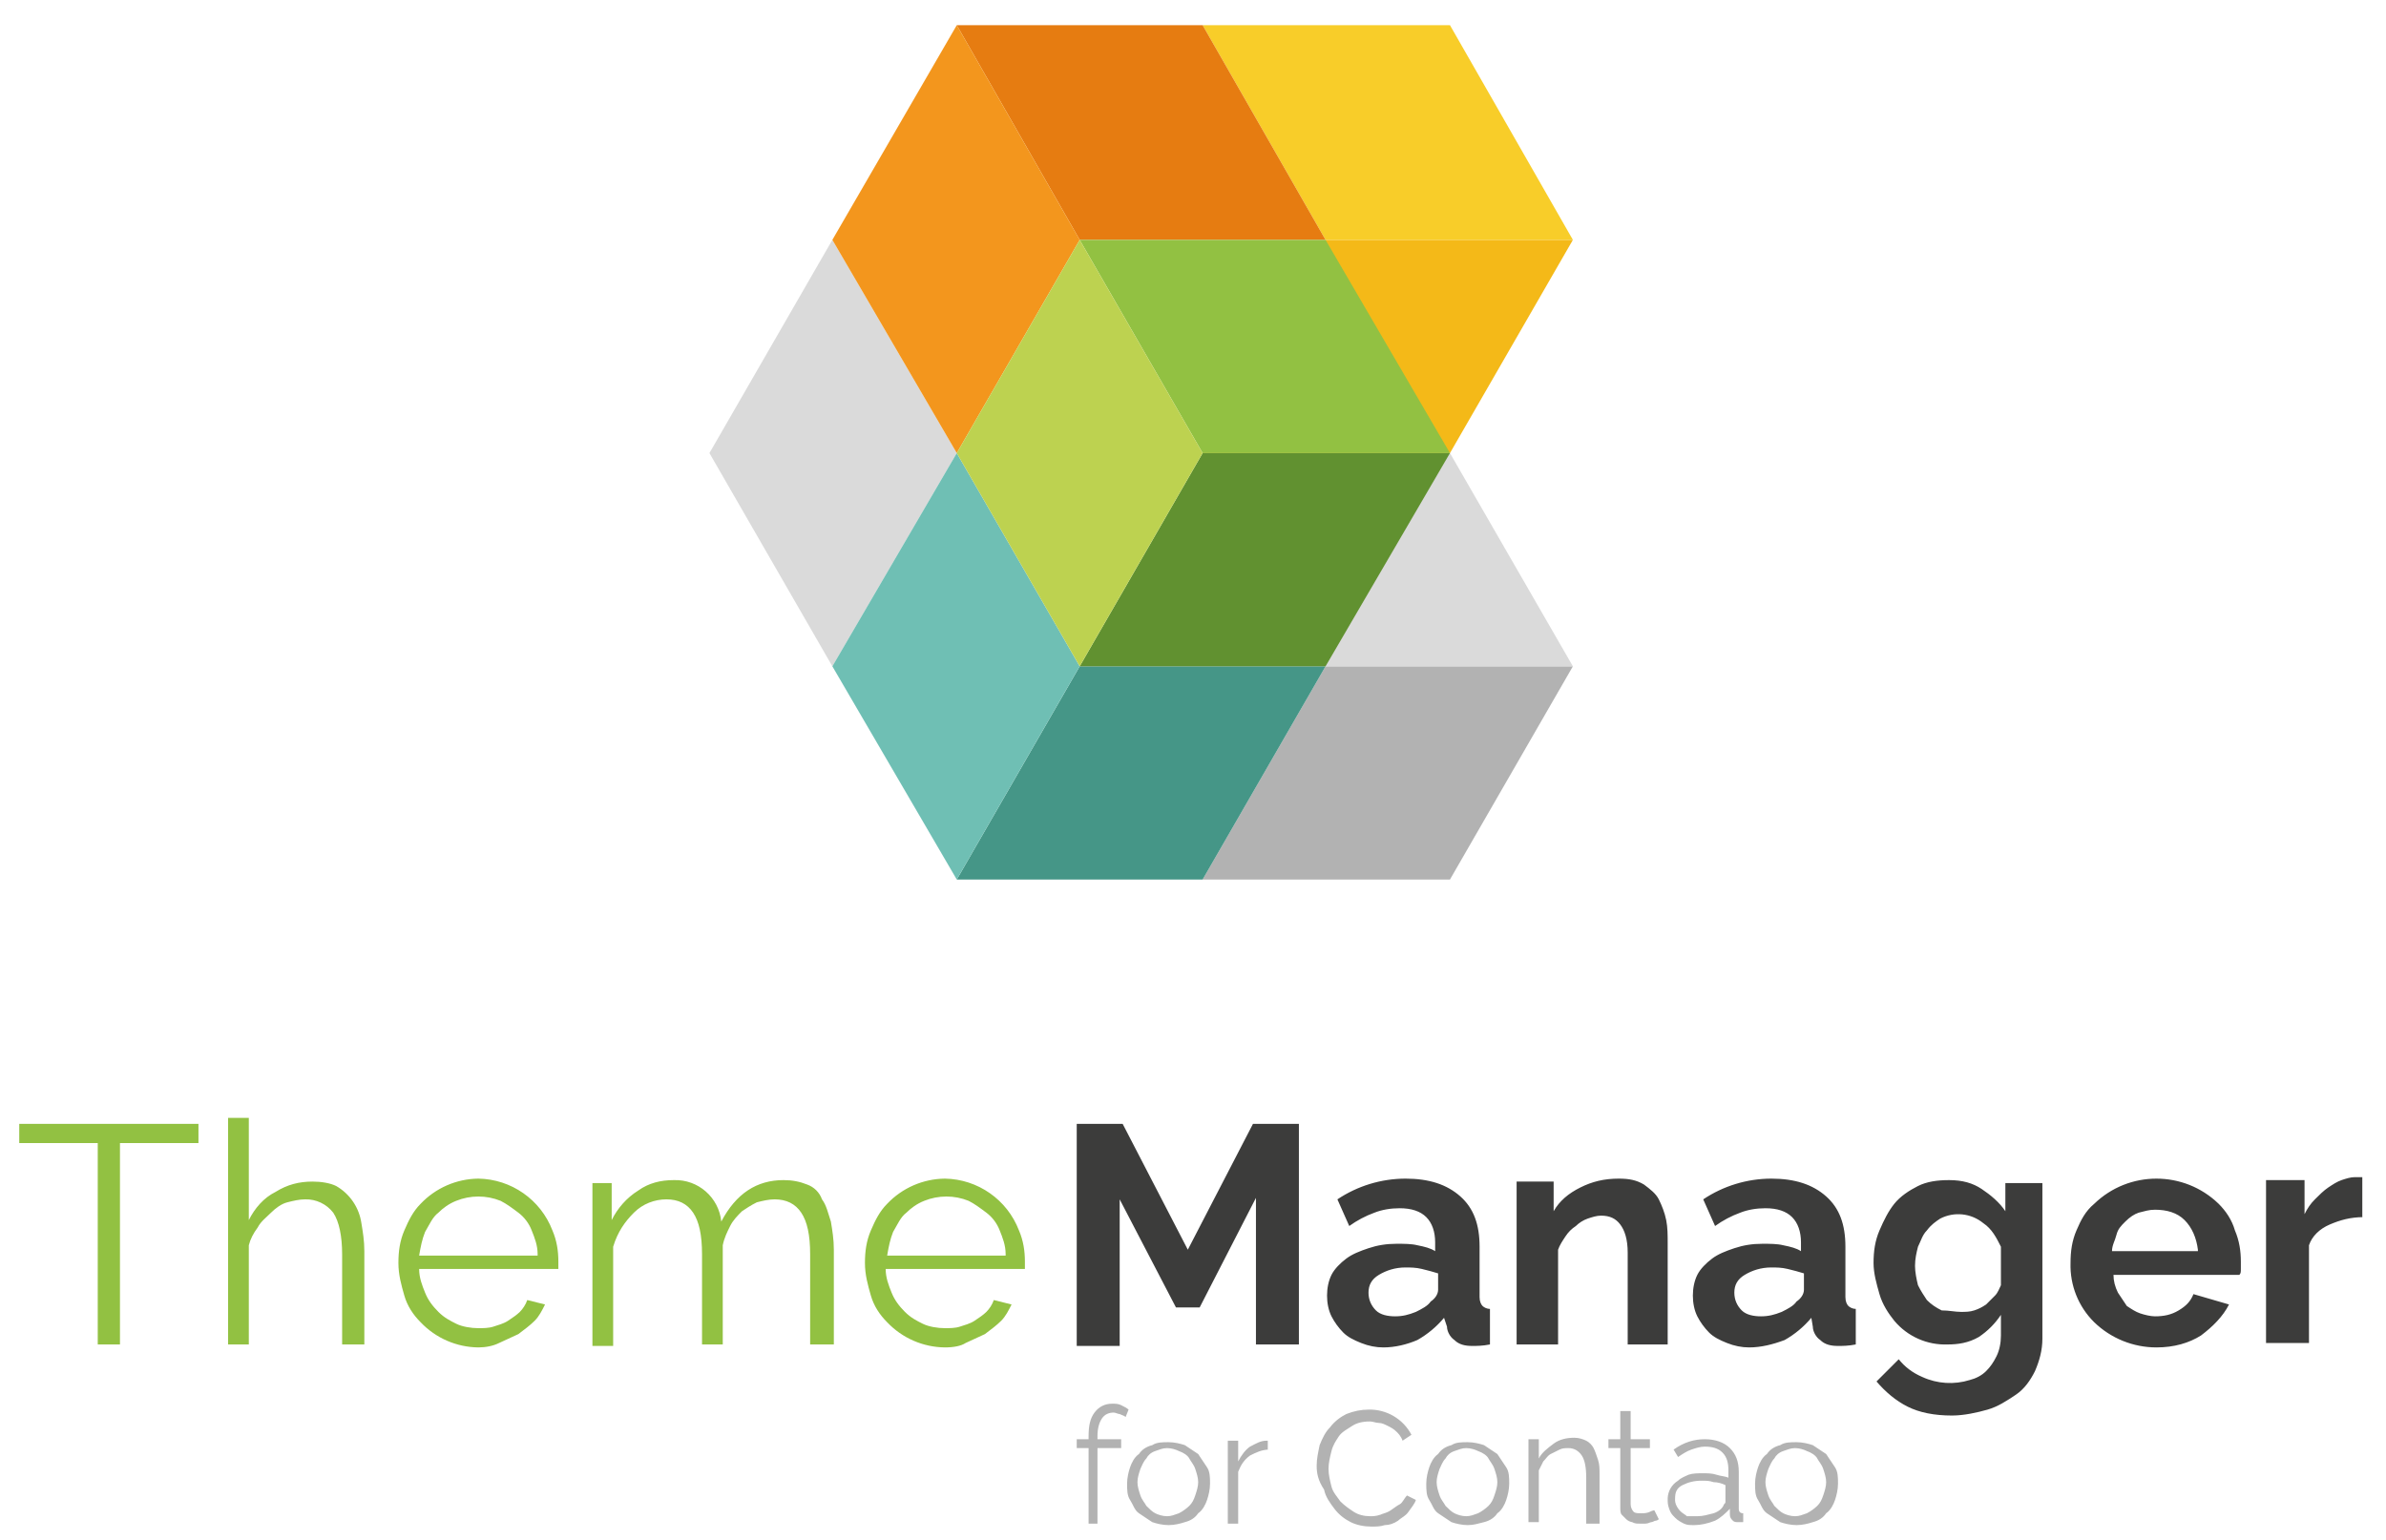
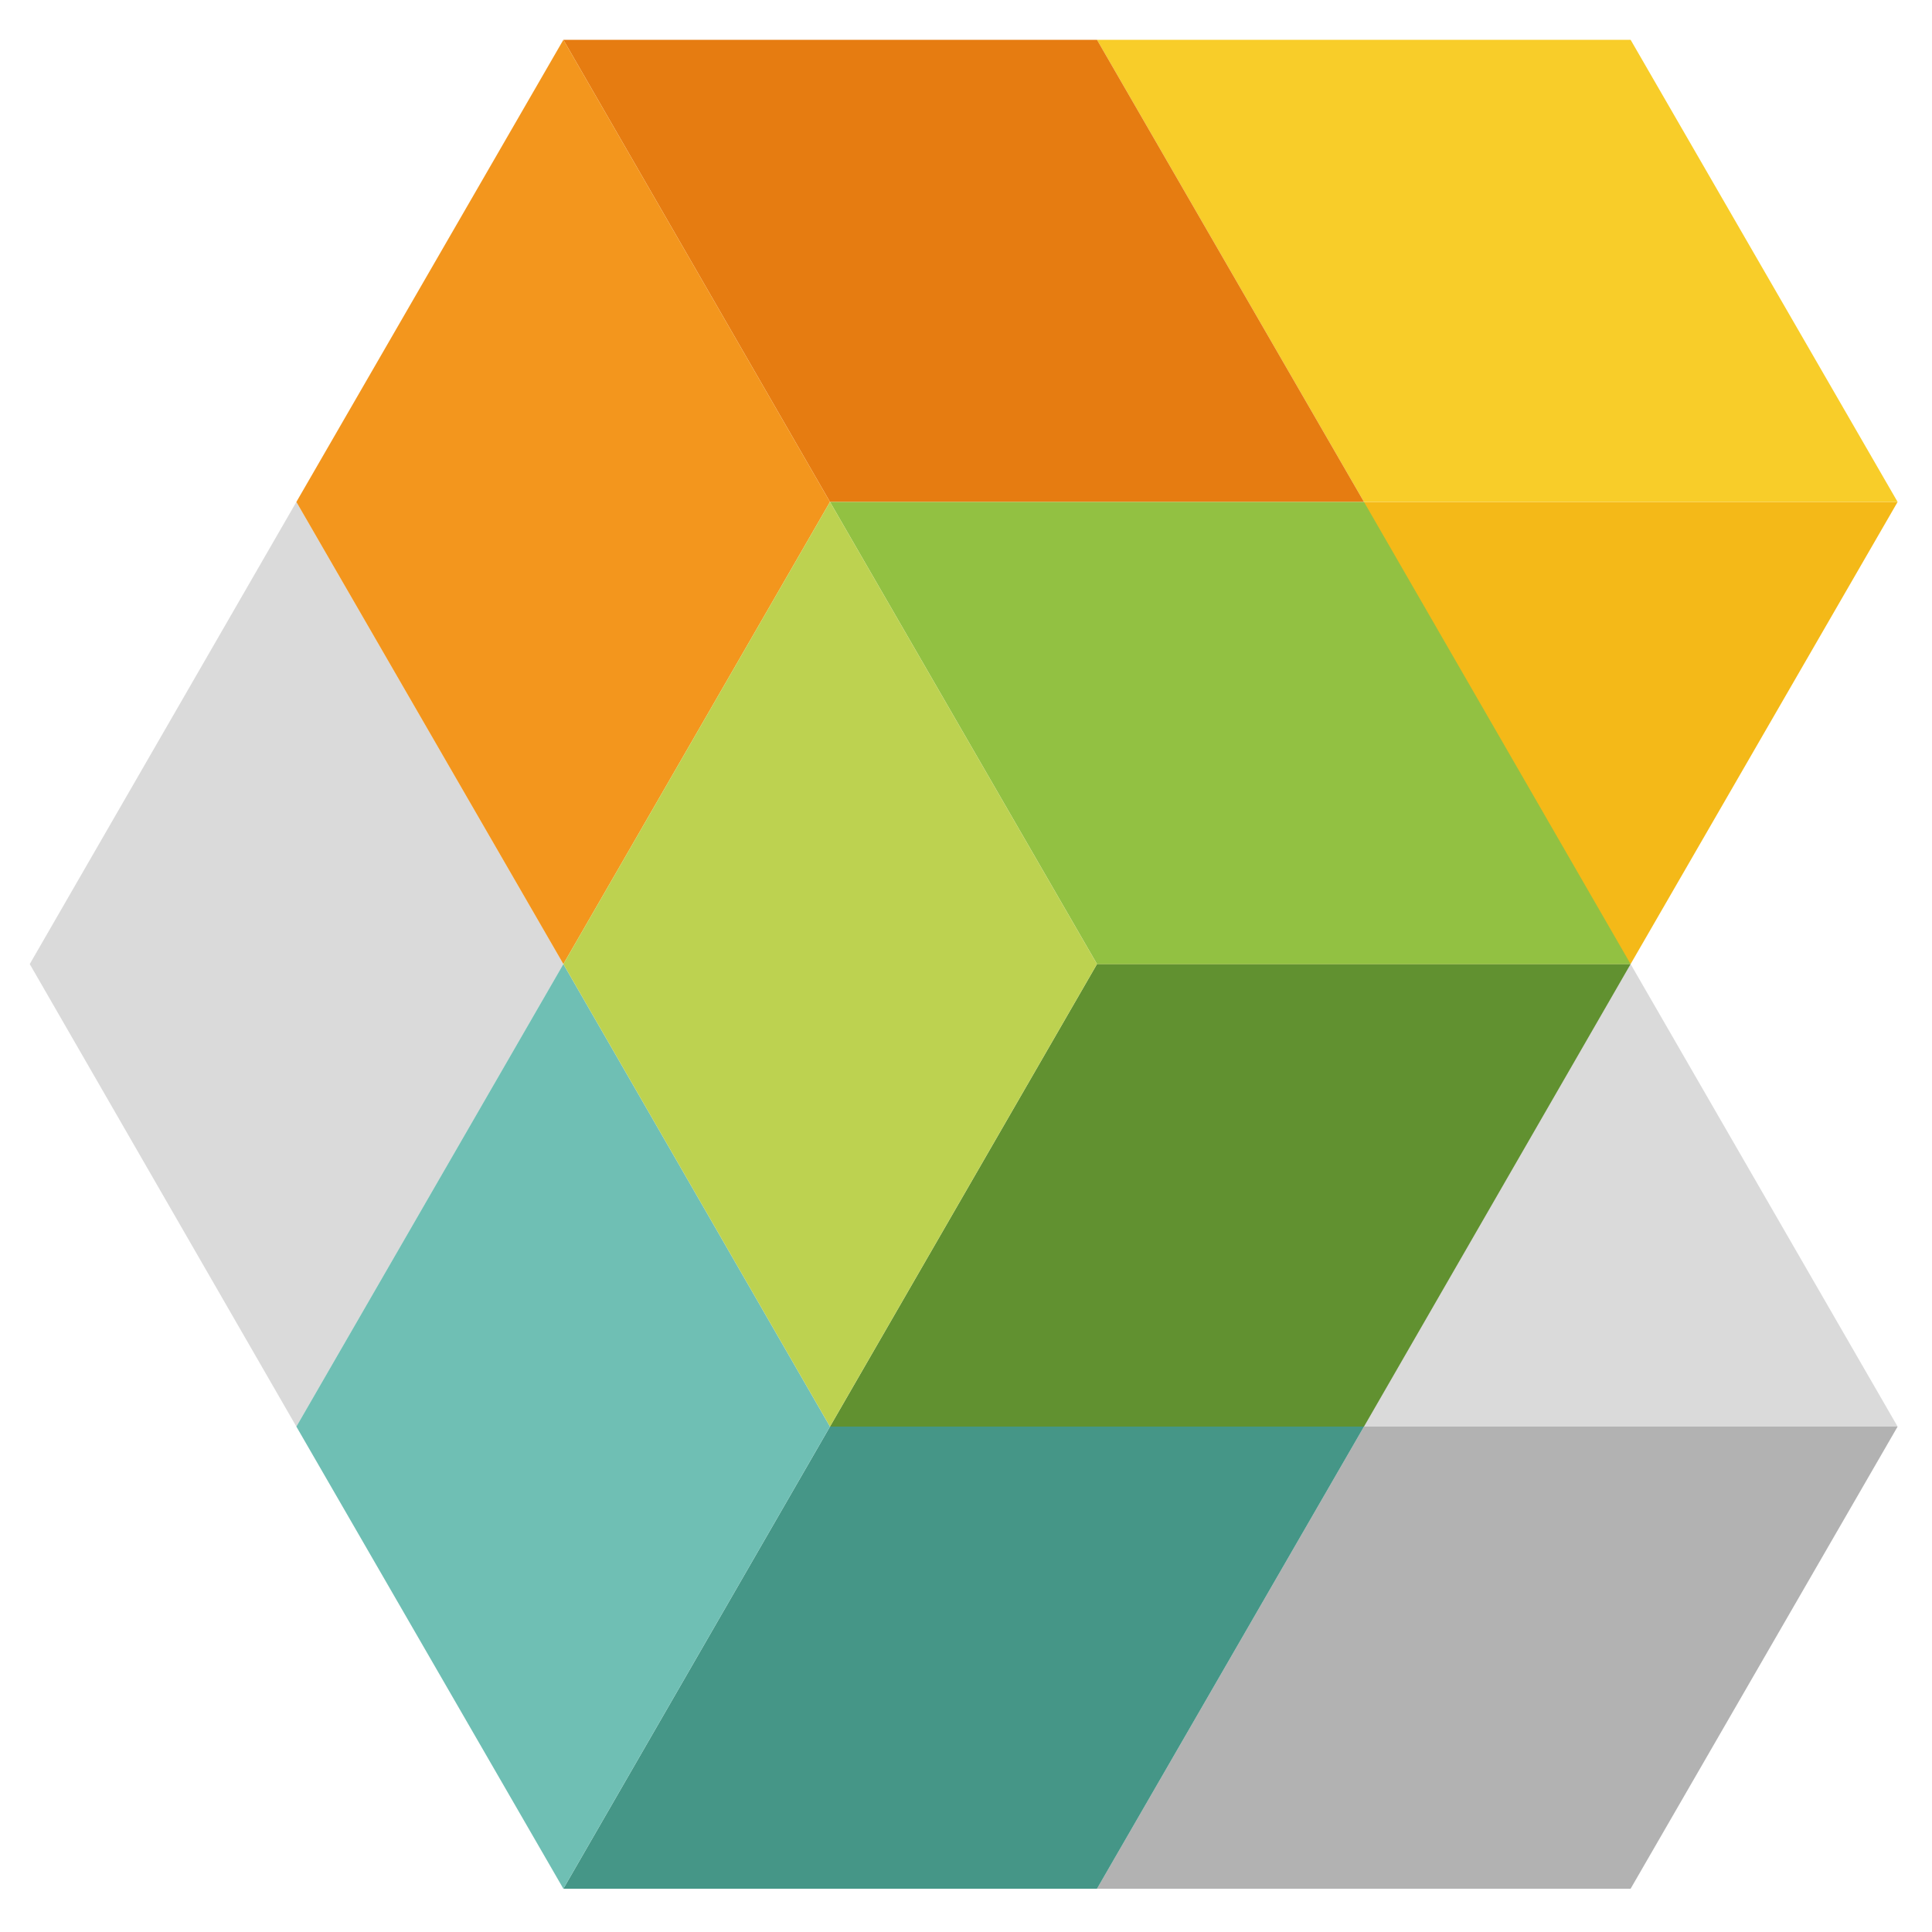
- <svg xmlns="http://www.w3.org/2000/svg" viewBox="0 0 161.1 104">
-   <path d="M13.4 77.2H8.1v13.6H6.6V77.2H1.3v-1.3h12.1v1.3zm11.1 13.6h-1.4v-6.1c0-1.2-.2-2.2-.6-2.8a2.32 2.32 0 0 0-1.9-.9c-.4 0-.8.1-1.2.2s-.8.4-1.1.7-.7.6-.9 1c-.3.4-.5.8-.6 1.2v6.7h-1.4V75.5h1.4v6.9c.4-.8 1-1.5 1.8-1.9.8-.5 1.6-.7 2.5-.7.6 0 1.2.1 1.6.3a3.46 3.46 0 0 1 1.7 2.5c.1.6.2 1.2.2 1.9v6.3zm7.8.2a5.45 5.45 0 0 1-3.9-1.7c-.5-.5-.9-1.1-1.1-1.8s-.4-1.4-.4-2.2.1-1.5.4-2.2.6-1.3 1.1-1.8a5.45 5.45 0 0 1 3.9-1.7 5.45 5.45 0 0 1 5 3.5c.3.7.4 1.4.4 2.1v.5h-9.4c0 .6.2 1.1.4 1.6s.5.9.9 1.3.8.6 1.2.8 1 .3 1.5.3c.3 0 .7 0 1-.1s.7-.2 1-.4.6-.4.8-.6.4-.5.5-.8l1.2.3c-.2.4-.4.8-.7 1.1s-.7.6-1.1.9l-1.3.6c-.4.2-.9.3-1.4.3zm4-6.3c0-.6-.2-1.1-.4-1.6a2.73 2.73 0 0 0-.9-1.2c-.4-.3-.8-.6-1.2-.8a4.01 4.01 0 0 0-3 0c-.5.2-.9.5-1.2.8-.4.3-.6.8-.9 1.3-.2.5-.3 1-.4 1.6h8zm19.8 6.1h-1.4v-6.1c0-1.3-.2-2.2-.6-2.8s-1-.9-1.8-.9c-.4 0-.8.1-1.2.2-.4.2-.7.4-1 .6-.3.3-.6.6-.8 1s-.4.8-.5 1.3v6.7h-1.4v-6.1c0-1.3-.2-2.2-.6-2.8s-1-.9-1.8-.9-1.6.3-2.2.9-1.1 1.3-1.4 2.3v6.7H40v-11h1.3v2.5c.4-.8 1-1.5 1.8-2 .7-.5 1.5-.7 2.4-.7a3.11 3.11 0 0 1 3.2 2.8c1-1.9 2.4-2.8 4.2-2.8.6 0 1.1.1 1.6.3a1.65 1.65 0 0 1 1 1c.3.4.4.9.6 1.5.1.6.2 1.2.2 1.9v6.4zm7.7.2a5.45 5.45 0 0 1-3.9-1.7c-.5-.5-.9-1.1-1.1-1.8s-.4-1.4-.4-2.2.1-1.5.4-2.2.6-1.3 1.1-1.8a5.45 5.45 0 0 1 3.9-1.7 5.45 5.45 0 0 1 5 3.5c.3.7.4 1.4.4 2.1v.5h-9.4c0 .6.2 1.1.4 1.6s.5.9.9 1.3.8.6 1.2.8 1 .3 1.5.3c.3 0 .7 0 1-.1s.7-.2 1-.4.6-.4.8-.6.4-.5.5-.8l1.2.3c-.2.4-.4.8-.7 1.1s-.7.6-1.1.9l-1.3.6c-.3.2-.8.3-1.4.3zm4.1-6.3c0-.6-.2-1.1-.4-1.6a2.73 2.73 0 0 0-.9-1.2c-.4-.3-.8-.6-1.2-.8a4.01 4.01 0 0 0-3 0c-.5.2-.9.5-1.2.8-.4.3-.6.8-.9 1.3-.2.5-.3 1-.4 1.6h8z" fill="#92c142" />
-   <path d="M84.8 90.8v-9.9L81 88.3h-1.6L75.6 81v9.9h-2.9v-15h3.1l4.4 8.5 4.4-8.5h3.1v14.9h-2.9zm8.6.2c-.5 0-1-.1-1.5-.3s-.9-.4-1.2-.7a4.44 4.44 0 0 1-.8-1.1c-.2-.4-.3-.9-.3-1.4s.1-1 .3-1.4.6-.8 1-1.1.9-.5 1.5-.7 1.2-.3 1.9-.3c.5 0 1 0 1.4.1.5.1.9.2 1.2.4v-.6c0-.7-.2-1.3-.6-1.7s-1-.6-1.8-.6c-.6 0-1.2.1-1.7.3a7 7 0 0 0-1.7.9l-.8-1.8a8.3 8.3 0 0 1 4.6-1.4c1.6 0 2.8.4 3.7 1.2s1.3 1.9 1.3 3.4v3.4c0 .3.1.5.2.6s.3.2.5.2v2.4c-.5.1-.9.1-1.2.1-.5 0-.9-.1-1.2-.4-.3-.2-.5-.6-.5-.9l-.2-.6a6.55 6.55 0 0 1-1.8 1.5c-.7.3-1.5.5-2.3.5zm.8-2.1c.5 0 .9-.1 1.4-.3.4-.2.8-.4 1-.7.3-.2.5-.5.5-.8V86c-.3-.1-.7-.2-1.1-.3s-.8-.1-1.1-.1c-.7 0-1.3.2-1.8.5s-.7.7-.7 1.2.2.9.5 1.2.8.4 1.3.4zm18.5 1.9h-2.8v-6.2c0-.9-.2-1.5-.5-1.9s-.7-.6-1.3-.6c-.3 0-.6.1-.9.2s-.6.3-.8.5c-.3.2-.5.4-.7.7s-.4.6-.5.9v6.4h-2.8v-11h2.5v2c.4-.7 1-1.2 1.8-1.6s1.6-.6 2.6-.6c.7 0 1.2.1 1.7.4.4.3.8.6 1 1s.4.9.5 1.4.1 1 .1 1.6v6.8zm5.4.2c-.5 0-1-.1-1.5-.3s-.9-.4-1.2-.7a4.44 4.44 0 0 1-.8-1.1c-.2-.4-.3-.9-.3-1.4s.1-1 .3-1.4.6-.8 1-1.1.9-.5 1.5-.7 1.2-.3 1.9-.3c.5 0 1 0 1.4.1.5.1.9.2 1.2.4v-.6c0-.7-.2-1.3-.6-1.7s-1-.6-1.8-.6c-.6 0-1.2.1-1.7.3a7 7 0 0 0-1.7.9L115 81a8.3 8.3 0 0 1 4.6-1.4c1.6 0 2.8.4 3.7 1.2s1.3 1.9 1.3 3.4v3.4c0 .3.1.5.2.6s.3.2.5.2v2.4c-.5.1-.9.1-1.2.1-.5 0-.9-.1-1.2-.4-.3-.2-.5-.6-.5-.9l-.1-.6a6.55 6.55 0 0 1-1.8 1.5c-.8.3-1.6.5-2.4.5zm.8-2.1c.5 0 .9-.1 1.4-.3.4-.2.8-.4 1-.7.3-.2.5-.5.5-.8V86c-.3-.1-.7-.2-1.1-.3s-.8-.1-1.1-.1c-.7 0-1.3.2-1.8.5s-.7.7-.7 1.2.2.9.5 1.2.8.4 1.3.4zm12.6 1.9a4.48 4.48 0 0 1-3.6-1.6c-.4-.5-.8-1.1-1-1.8s-.4-1.4-.4-2.1c0-.8.1-1.5.4-2.2s.6-1.3 1-1.8 1-.9 1.6-1.2 1.3-.4 2.1-.4c.9 0 1.6.2 2.2.6s1.2.9 1.6 1.5v-1.9h2.5v10.5c0 .8-.2 1.5-.5 2.2-.3.6-.7 1.2-1.3 1.6s-1.2.8-1.9 1-1.6.4-2.4.4c-1.2 0-2.2-.2-3-.6s-1.5-1-2.1-1.7l1.5-1.5c.4.5.9.9 1.6 1.2a4.48 4.48 0 0 0 3.2.2c.4-.1.8-.3 1.1-.6s.5-.6.7-1 .3-.9.3-1.4v-1.4c-.4.6-.9 1.1-1.5 1.5-.7.4-1.4.5-2.1.5zm.9-2.2c.3 0 .6 0 .9-.1s.5-.2.8-.4l.6-.6c.2-.2.3-.5.4-.7v-2.6c-.3-.6-.6-1.2-1.2-1.6a2.66 2.66 0 0 0-2.9-.3c-.3.2-.6.4-.9.8-.3.3-.4.7-.6 1.1-.1.4-.2.8-.2 1.3 0 .4.1.9.2 1.3.2.4.4.7.6 1 .3.3.6.5 1 .7.5 0 .9.1 1.3.1zm13.2 2.4a6.04 6.04 0 0 1-4.2-1.7 5.38 5.38 0 0 1-1.6-4c0-.8.1-1.5.4-2.2s.6-1.3 1.2-1.8a6.04 6.04 0 0 1 8.4 0c.5.5.9 1.1 1.1 1.8.3.7.4 1.4.4 2.1v.5c0 .2 0 .3-.1.4h-8.5c0 .4.1.8.3 1.2l.6.9c.3.2.6.4.9.5s.7.2 1 .2c.6 0 1.1-.1 1.6-.4s.8-.6 1-1.1l2.4.7c-.4.8-1.1 1.5-1.9 2.1-.8.5-1.8.8-3 .8zm2.8-6.6c-.1-.8-.4-1.5-.9-2s-1.2-.7-2-.7c-.4 0-.7.1-1.1.2-.3.1-.6.3-.9.6s-.5.5-.6.9-.3.7-.3 1.1h5.8zm11.2-2.2c-.9 0-1.6.2-2.3.5s-1.2.8-1.4 1.4v6.6H153v-11h2.6V82c.2-.4.4-.7.7-1s.6-.6.9-.8.6-.4.9-.5.6-.2.9-.2h.5v2.7z" fill="#3c3c3b" />
-   <path d="M73.5 102.9v-5.1h-.8v-.6h.8V97c0-.7.1-1.2.4-1.6s.7-.6 1.2-.6c.2 0 .4 0 .6.1s.4.2.5.3l-.2.5c-.1-.1-.2-.1-.4-.2-.1 0-.3-.1-.4-.1-.3 0-.6.1-.8.4s-.3.7-.3 1.2v.2h1.6v.6h-1.6v5.1h-.6zm5.4.1c-.4 0-.8-.1-1.1-.2l-.9-.6c-.3-.2-.4-.6-.6-.9s-.2-.7-.2-1.1.1-.8.2-1.1.3-.7.6-.9c.2-.3.5-.5.9-.6.3-.2.7-.2 1.1-.2s.8.1 1.1.2l.9.6.6.9c.2.3.2.7.2 1.1s-.1.8-.2 1.1-.3.7-.6.9c-.2.3-.5.5-.9.6-.3.1-.7.2-1.1.2zm-2.1-2.9c0 .3.1.6.2.9s.3.5.4.7c.2.2.4.4.6.5s.5.2.8.2.5-.1.8-.2a3.04 3.04 0 0 0 .7-.5c.2-.2.3-.4.4-.7s.2-.6.2-.9-.1-.6-.2-.9-.3-.5-.4-.7-.4-.4-.7-.5c-.2-.1-.5-.2-.8-.2s-.5.1-.8.2-.5.3-.6.5c-.2.2-.3.5-.4.7-.1.3-.2.6-.2.9zm8.9-2.2c-.5 0-.9.2-1.3.4-.4.3-.6.6-.8 1.1v3.5h-.7v-5.6h.7v1.4c.2-.4.5-.8.8-1 .4-.2.7-.4 1.1-.4h.1v.6zm3.2 1.1c0-.5.1-.9.2-1.4.2-.5.4-.9.7-1.2.3-.4.7-.7 1.1-.9.5-.2 1-.3 1.5-.3a3.18 3.18 0 0 1 2.9 1.7l-.6.4c-.1-.3-.3-.5-.4-.6-.2-.2-.4-.3-.6-.4s-.4-.2-.6-.2-.4-.1-.6-.1c-.5 0-.9.1-1.2.3s-.7.4-.9.7-.4.6-.5 1-.2.8-.2 1.2.1.8.2 1.2.4.7.6 1c.3.3.6.5.9.7s.7.3 1.1.3c.2 0 .4 0 .7-.1.2-.1.4-.1.7-.3s.4-.3.6-.4.3-.4.5-.6l.6.3c-.1.3-.3.5-.5.8s-.5.4-.7.6c-.3.2-.6.3-.9.3-.3.1-.6.1-.9.1-.5 0-1-.1-1.4-.3s-.8-.5-1.1-.9-.6-.8-.7-1.3c-.4-.6-.5-1.1-.5-1.6zm10.2 4c-.4 0-.8-.1-1.1-.2l-.9-.6c-.3-.2-.4-.6-.6-.9s-.2-.7-.2-1.1.1-.8.2-1.1.3-.7.6-.9c.2-.3.5-.5.9-.6.3-.2.7-.2 1.1-.2s.8.1 1.1.2l.9.6.6.9c.2.3.2.7.2 1.1s-.1.8-.2 1.1-.3.7-.6.9c-.2.3-.5.5-.9.6s-.7.2-1.1.2zm-2.1-2.9c0 .3.1.6.2.9s.3.5.4.7c.2.2.4.4.6.5s.5.2.8.2.5-.1.8-.2a3.04 3.04 0 0 0 .7-.5c.2-.2.3-.4.4-.7s.2-.6.2-.9-.1-.6-.2-.9-.3-.5-.4-.7-.4-.4-.7-.5c-.2-.1-.5-.2-.8-.2s-.5.1-.8.2-.5.3-.6.5c-.2.2-.3.5-.4.7-.1.3-.2.6-.2.9zm10.8 2.8h-.7v-3.1c0-.7-.1-1.2-.3-1.5s-.5-.5-.9-.5c-.2 0-.4 0-.6.1l-.6.3c-.2.1-.3.3-.5.5l-.3.6v3.5h-.7v-5.6h.7v1.3c.2-.4.6-.7 1-1s.9-.4 1.4-.4c.3 0 .6.1.8.2s.4.3.5.5.2.5.3.8.1.6.1 1v3.3zm4.2-.3s-.1.1-.2.1-.2.1-.3.1-.2.1-.4.1h-.4c-.2 0-.3 0-.5-.1a.76.76 0 0 1-.4-.2l-.3-.3c-.1-.1-.1-.3-.1-.5v-4h-.8v-.6h.8v-1.9h.7v1.9h1.3v.6h-1.3v3.8c0 .2.1.4.2.5s.3.1.5.1.4 0 .6-.1.3-.1.3-.1l.3.6zm2.4.4c-.3 0-.5 0-.7-.1s-.4-.2-.6-.4-.3-.3-.4-.6-.1-.4-.1-.7a1.45 1.45 0 0 1 .7-1.2c.2-.2.5-.3.7-.4.3-.1.6-.1 1-.1.3 0 .6 0 .9.1s.6.1.8.2v-.5c0-.5-.1-.9-.4-1.2s-.7-.4-1.2-.4c-.3 0-.6.1-.9.2s-.6.3-.9.5l-.3-.5c.7-.5 1.4-.7 2.1-.7s1.3.2 1.7.6.6.9.6 1.6v2.5c0 .2.1.3.3.3v.6h-.3c-.2 0-.3 0-.4-.1s-.2-.2-.2-.4v-.4c-.3.3-.6.6-1 .8-.5.2-1 .3-1.4.3zm.2-.6c.4 0 .7-.1 1.1-.2.3-.1.6-.3.7-.6.1-.1.1-.1.1-.2v-1.1c-.2-.1-.5-.2-.8-.2-.3-.1-.5-.1-.8-.1-.5 0-.9.1-1.3.3s-.5.5-.5.9a.9.9 0 0 0 .1.5 1.38 1.38 0 0 0 .3.4c.1.1.3.2.4.3h.7zm6.7.6c-.4 0-.8-.1-1.1-.2l-.9-.6c-.3-.2-.4-.6-.6-.9s-.2-.7-.2-1.1.1-.8.2-1.1.3-.7.6-.9c.2-.3.5-.5.9-.6.3-.2.7-.2 1.1-.2s.8.1 1.1.2l.9.6.6.9c.2.3.2.7.2 1.1s-.1.8-.2 1.1-.3.7-.6.9c-.2.3-.5.5-.9.6-.3.1-.7.2-1.1.2zm-2.1-2.9c0 .3.1.6.2.9s.3.5.4.7c.2.2.4.4.6.5s.5.2.8.2.5-.1.8-.2a3.04 3.04 0 0 0 .7-.5c.2-.2.3-.4.4-.7s.2-.6.2-.9-.1-.6-.2-.9-.3-.5-.4-.7-.4-.4-.7-.5c-.2-.1-.5-.2-.8-.2s-.5.1-.8.2-.5.3-.6.5c-.2.2-.3.5-.4.7-.1.3-.2.6-.2.9z" fill="#b2b2b2" />
-   <path fill="#f4b918" d="M89.5 16.2h16.7l-8.3 14.4H81.2z" />
-   <path fill="#f8cd29" d="M89.5 16.2L81.2 1.7h16.7l8.3 14.5z" />
-   <path d="M89.5 45h16.7l-8.3 14.4H81.2z" fill="#b2b2b2" />
-   <path d="M89.5 45l-8.3-14.4h16.7l8.3 14.4zM64.6 30.6L56.2 45l-8.3-14.4 8.3-14.4z" fill="#dadada" />
-   <path fill="#e67c11" d="M72.9 16.2L64.6 1.7h16.6l8.3 14.5z" />
-   <path fill="#f3961d" d="M72.9 16.2l-8.3 14.4-8.4-14.4 8.4-14.5z" />
-   <path fill="#459687" d="M72.9 45h16.6l-8.3 14.4H64.6z" />
-   <path fill="#6fbfb4" d="M72.9 45l-8.3 14.4L56.2 45l8.4-14.4z" />
-   <path fill="#619130" d="M81.2 30.6h16.7L89.5 45H72.9z" />
-   <path d="M81.2 30.6l-8.3-14.4h16.6l8.4 14.4z" fill="#92c142" />
-   <path fill="#bdd250" d="M81.2 30.6L72.9 45l-8.3-14.4 8.3-14.4z" />
+ <svg xmlns="http://www.w3.org/2000/svg" version="1.1" id="Ebene_1" x="0" y="0" viewBox="0 0 500 500" xml:space="preserve">
+   <style>.st3{fill:#dadada}</style>
+   <path fill="#f4b918" d="M353 129.9h138.1L422 249.5H283.9z" />
+   <path fill="#f8cd29" d="M353 129.9L283.9 10.3H422l69.1 119.6z" />
+   <path fill="#b2b2b2" d="M353 369.2h138.1L422 488.8H283.9z" />
+   <path class="st3" d="M353 369.2l-69.1-119.7H422l69.1 119.7zM145.8 249.5L76.7 369.2l-69-119.7 69-119.6z" />
+   <path fill="#e67c11" d="M214.8 129.9l-69-119.6h138.1L353 129.9z" />
+   <path fill="#f3961d" d="M214.8 129.9l-69 119.6-69.1-119.6 69.1-119.6z" />
+   <path fill="#459687" d="M214.8 369.2H353l-69.1 119.6H145.8z" />
+   <path fill="#6fbfb4" d="M214.8 369.2l-69 119.6-69.1-119.6 69.1-119.7z" />
+   <path fill="#619130" d="M283.9 249.5H422l-69 119.7H214.8z" />
+   <path fill="#92c142" d="M283.9 249.5l-69.1-119.6H353l69 119.6z" />
+   <path fill="#bdd250" d="M283.9 249.5l-69.1 119.7-69-119.7 69-119.6z" />
</svg>
